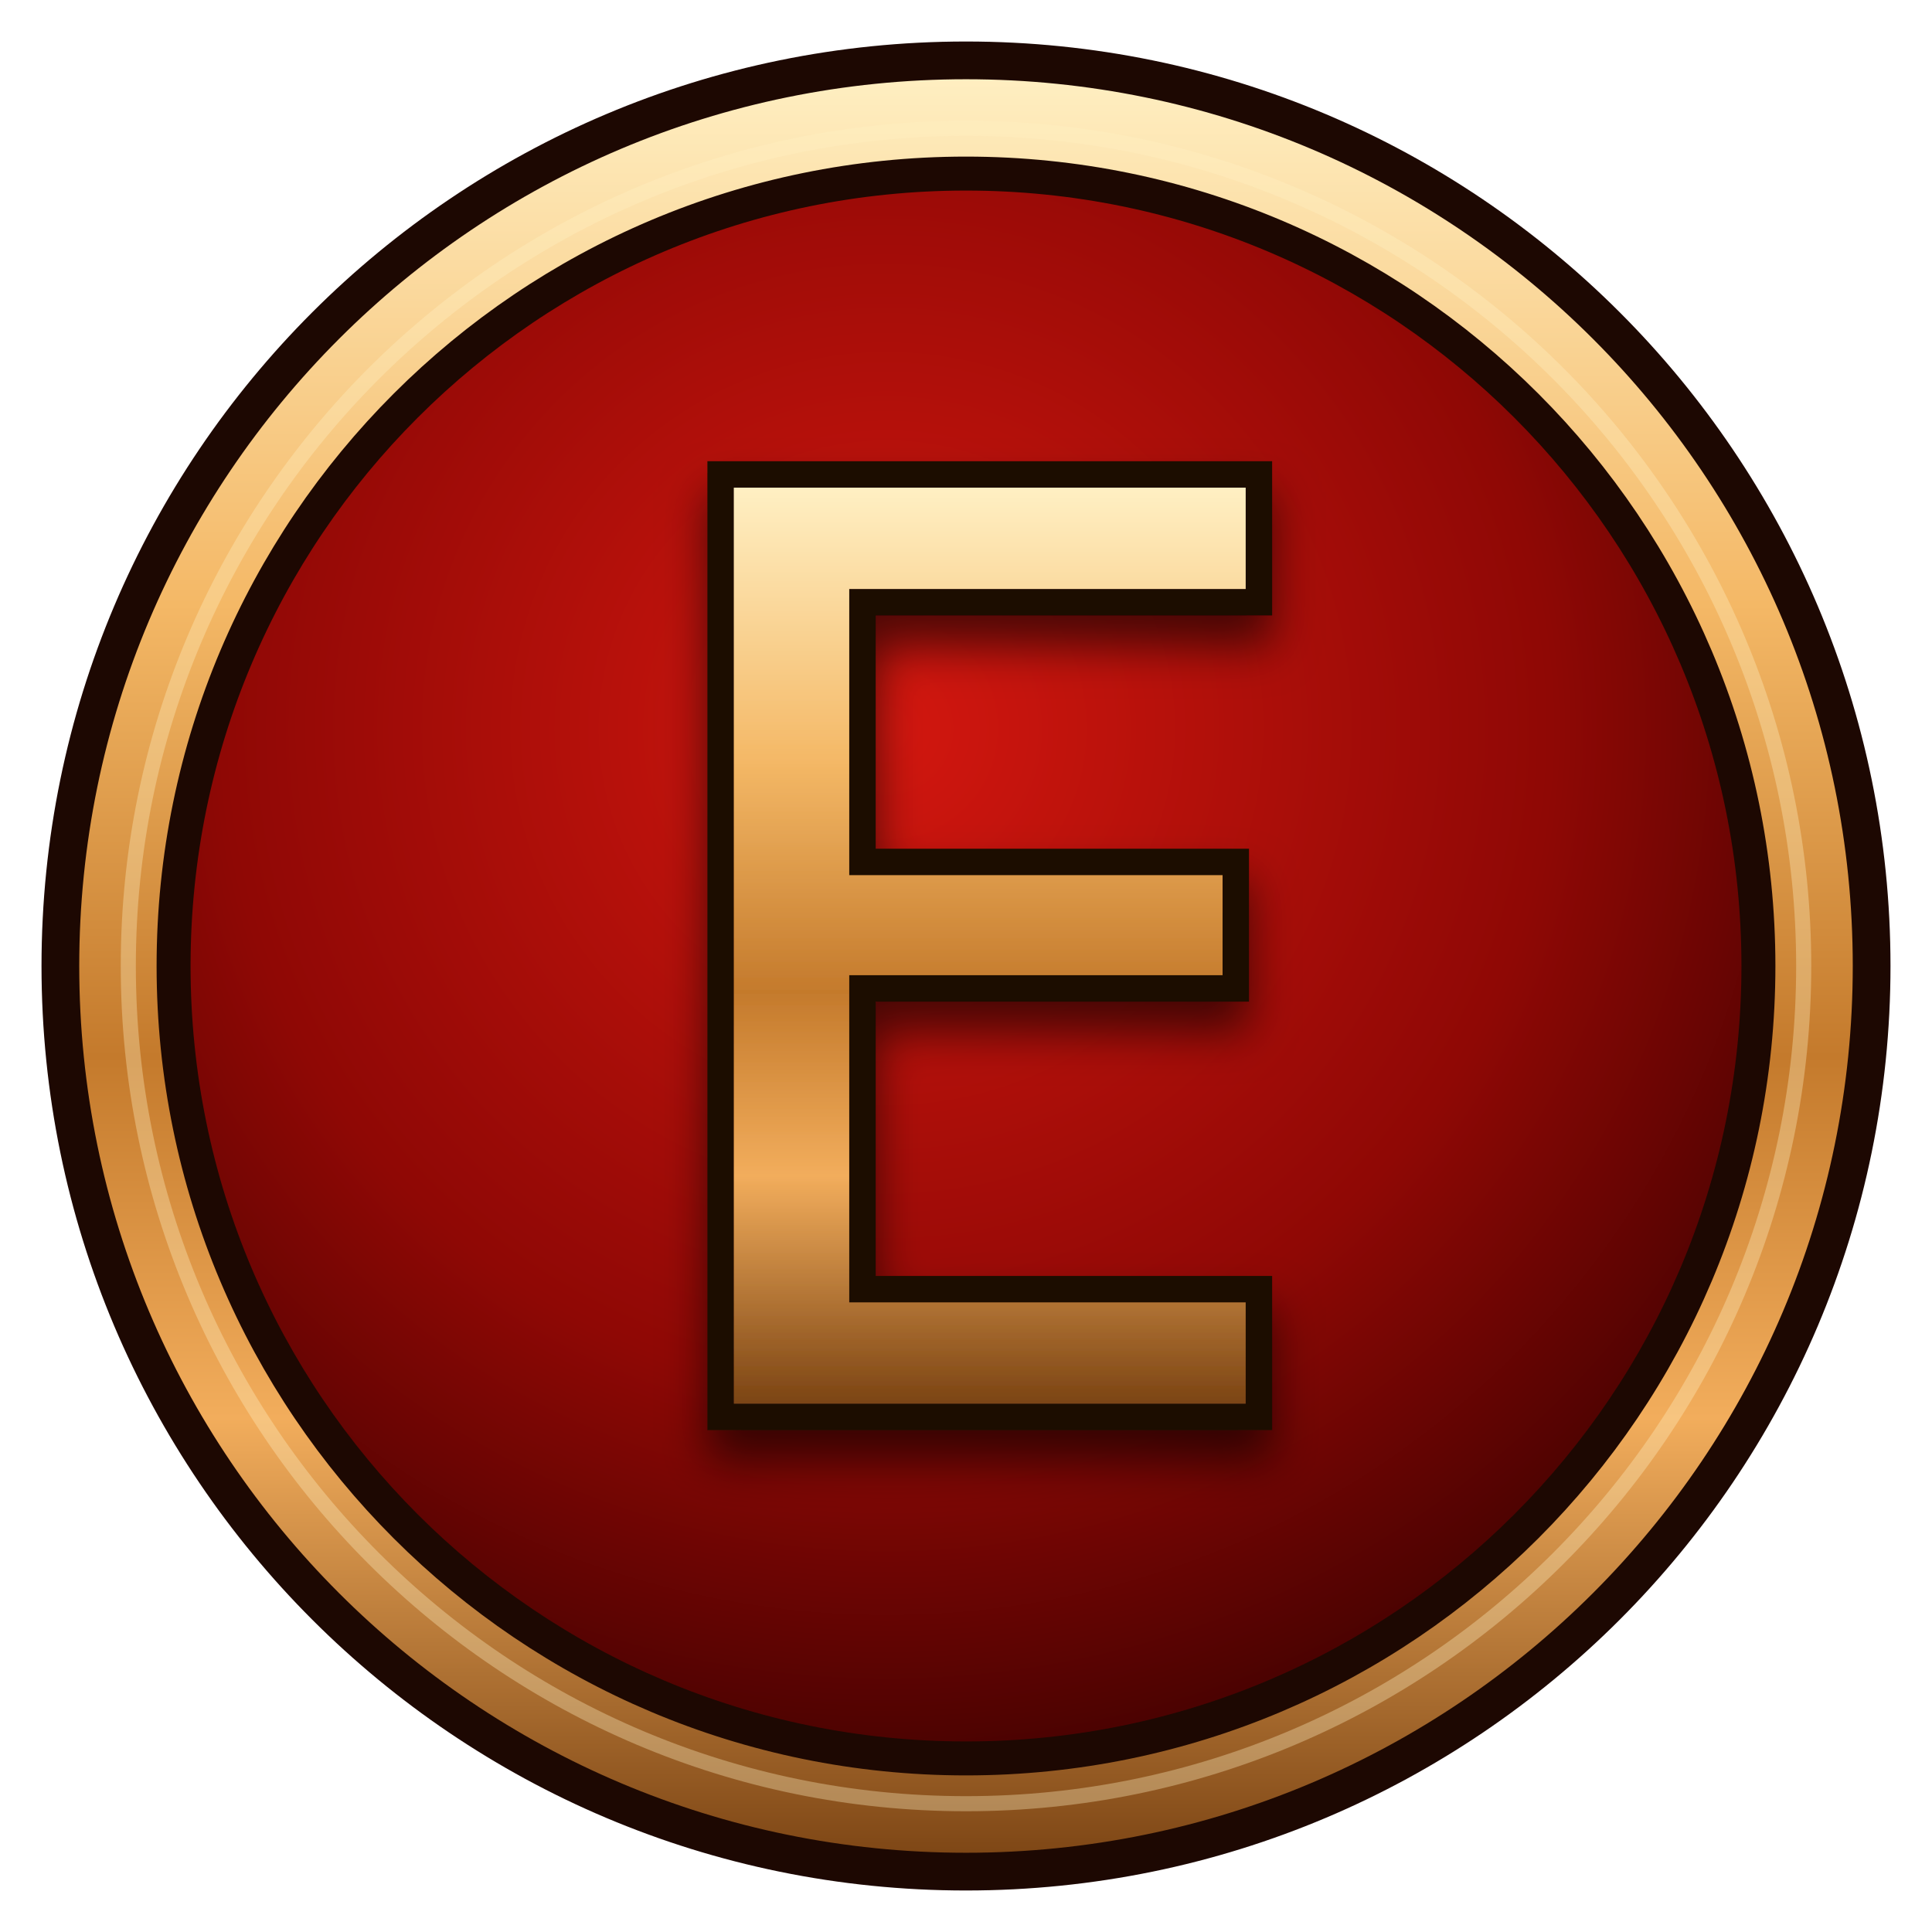
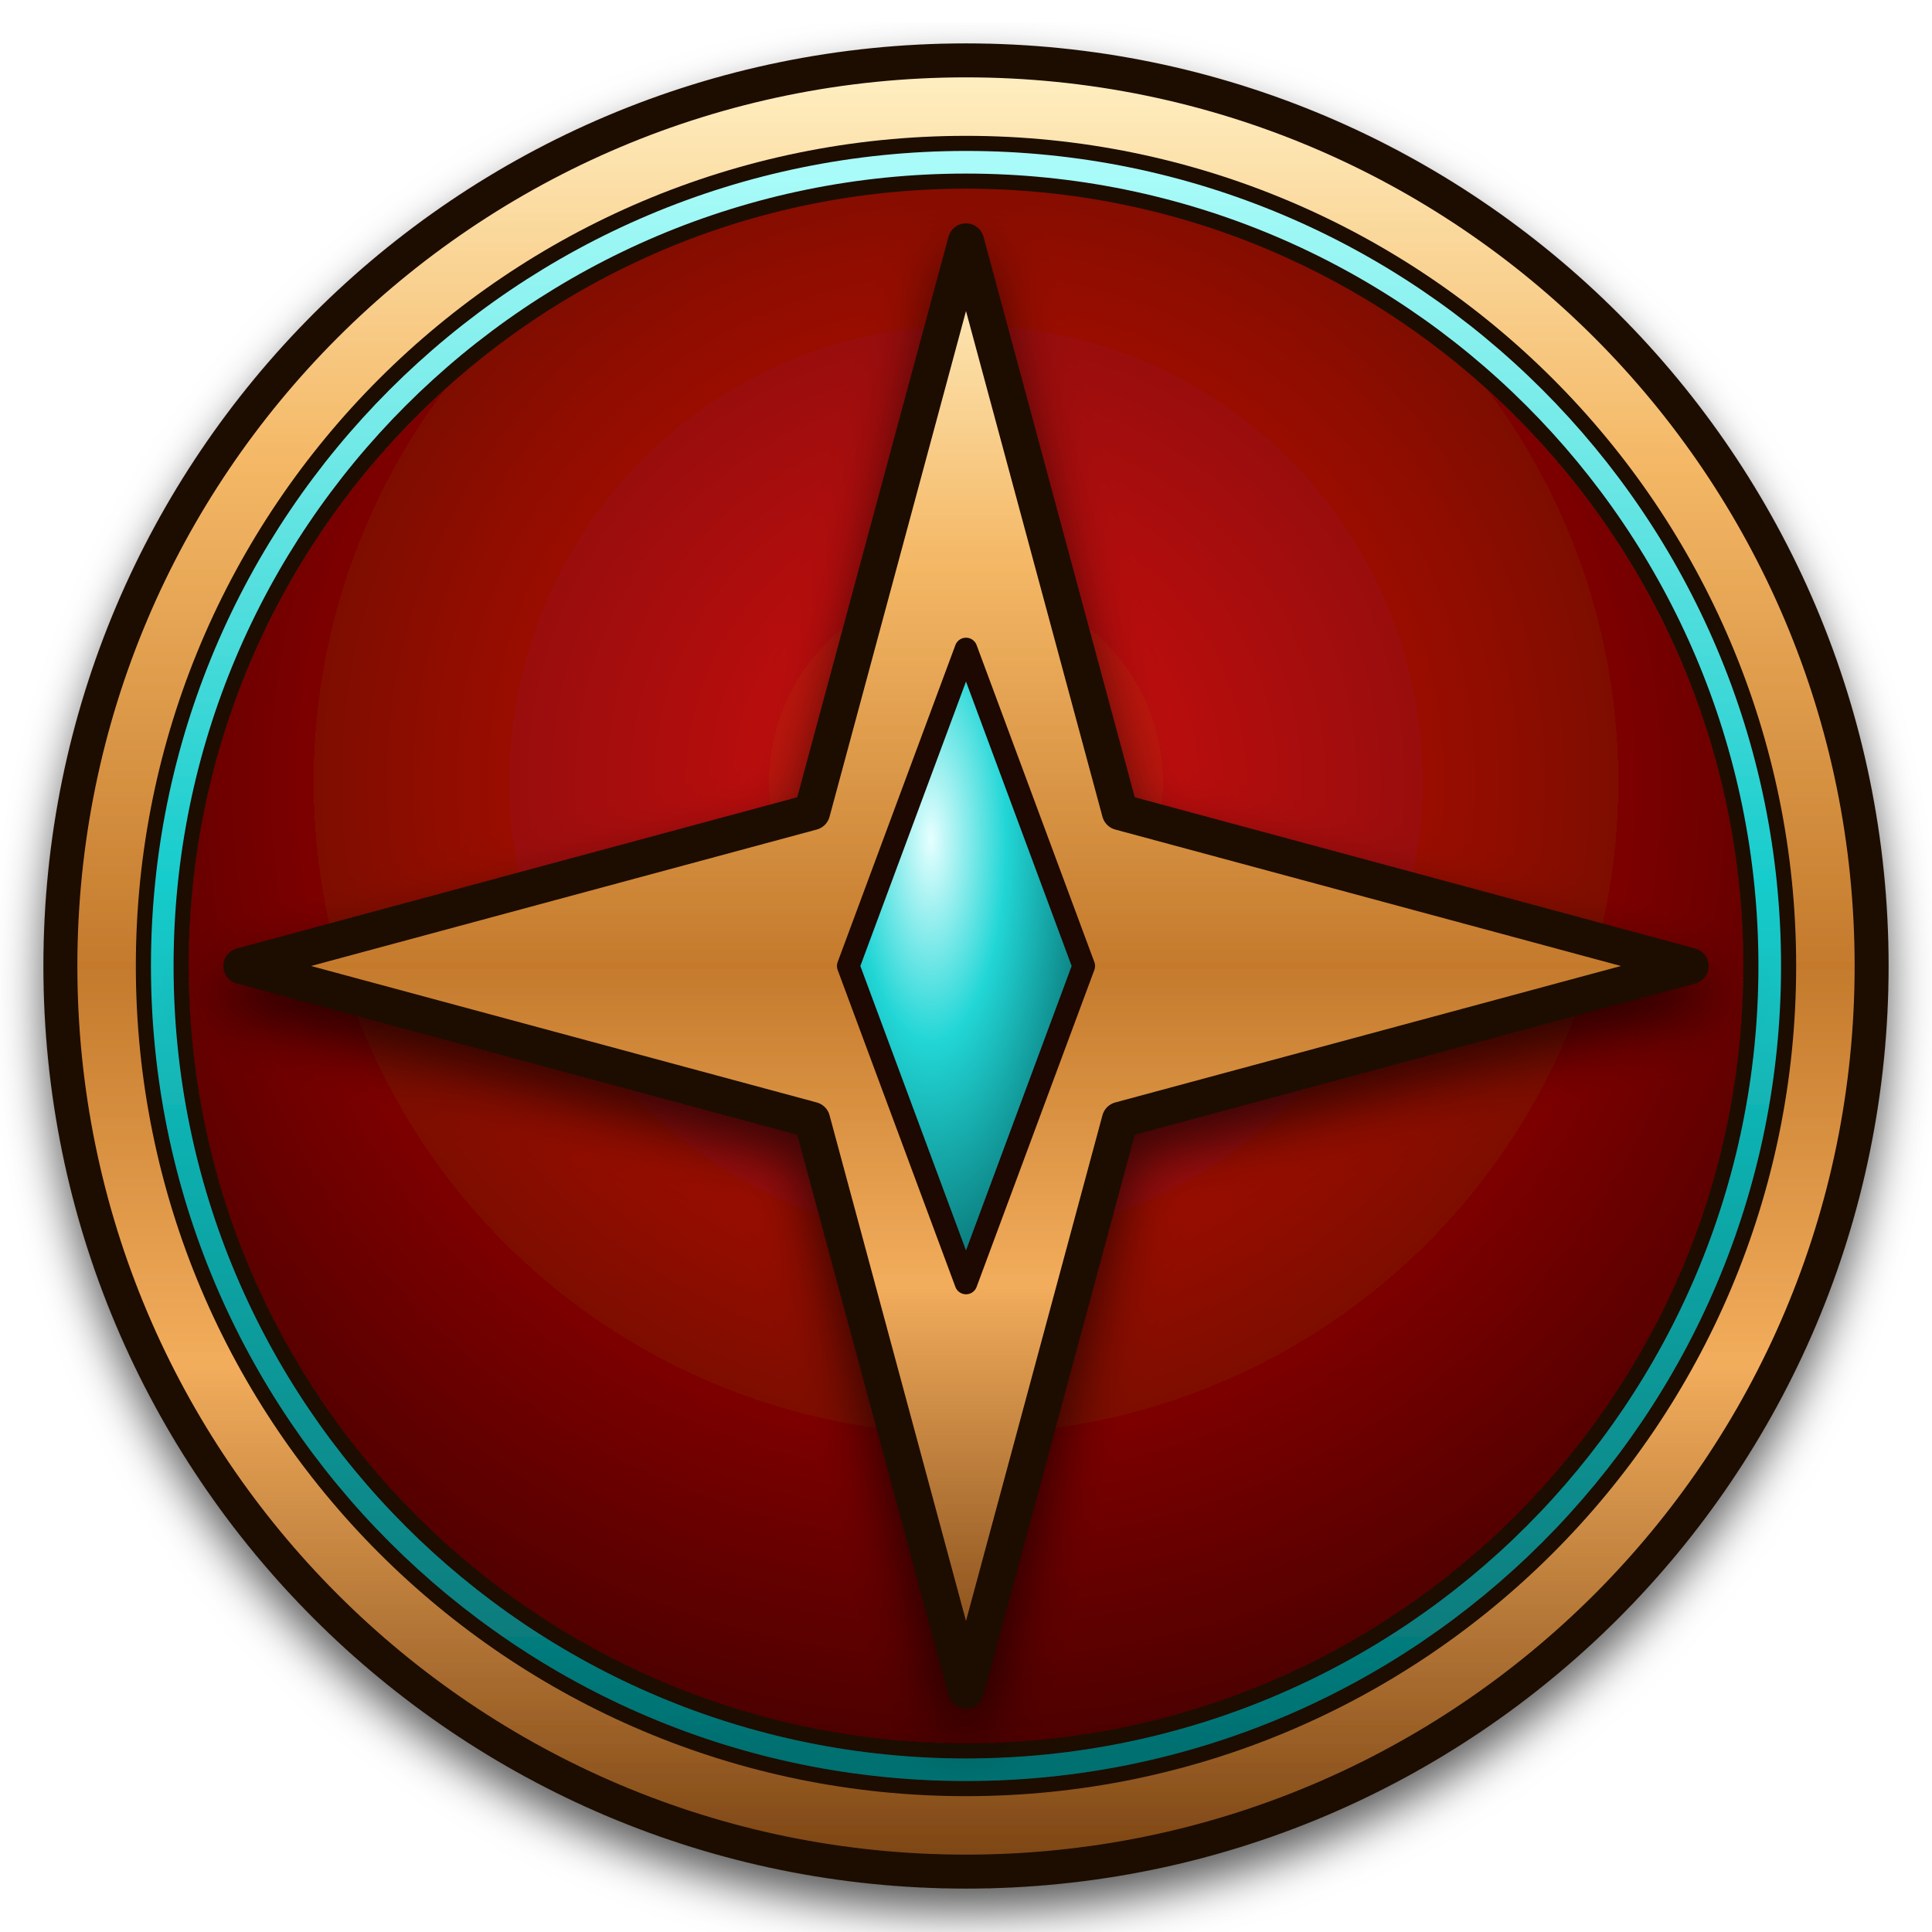
<svg xmlns="http://www.w3.org/2000/svg" viewBox="0 0 512 512" width="512" height="512">
  <defs>
    <linearGradient id="gold" x1="0" y1="0" x2="0" y2="1">
      <stop offset="0" stop-color="#fff0c4" />
-       <stop offset=".3" stop-color="#f4b866" />
-       <stop offset=".55" stop-color="#c47a2c" />
-       <stop offset=".75" stop-color="#f2ad5c" />
+       <stop offset=".22" stop-color="#f4b866" />
+       <stop offset=".5" stop-color="#c47a2c" />
+       <stop offset=".72" stop-color="#f2ad5c" />
      <stop offset="1" stop-color="#7a4313" />
    </linearGradient>
-     <radialGradient id="field" cx=".45" cy=".35" r=".7">
+     <radialGradient id="field" cx=".5" cy=".38" r=".7">
      <stop offset="0" stop-color="#d3170f" />
-       <stop offset=".6" stop-color="#8f0805" />
+       <stop offset=".5" stop-color="#8f0805" />
      <stop offset="1" stop-color="#3c0100" />
    </radialGradient>
+     <linearGradient id="teal" x1="0" y1="0" x2="0" y2="1">
+       <stop offset="0" stop-color="#a8fbf8" />
+       <stop offset=".45" stop-color="#16cbcb" />
+       <stop offset="1" stop-color="#046f70" />
+     </linearGradient>
+     <radialGradient id="gem" cx=".35" cy=".3" r=".8">
+       <stop offset="0" stop-color="#e6ffff" />
+       <stop offset=".4" stop-color="#22d6d6" />
+       <stop offset="1" stop-color="#035c5d" />
+     </radialGradient>
+     <linearGradient id="wood" x1="0" y1="0" x2="0" y2="1">
+       <stop offset="0" stop-color="#9a4716" />
+       <stop offset=".55" stop-color="#5a230a" />
+       <stop offset="1" stop-color="#2a0c02" />
+     </linearGradient>
+     <radialGradient id="leather" cx=".4" cy=".35" r=".75">
+       <stop offset="0" stop-color="#b8743a" />
+       <stop offset=".55" stop-color="#6e3812" />
+       <stop offset="1" stop-color="#2e1205" />
+     </radialGradient>
+     <radialGradient id="glow" cx=".5" cy=".5" r=".5">
+       <stop offset="0" stop-color="#a8fbf8" stop-opacity=".95" />
+       <stop offset=".45" stop-color="#16cbcb" stop-opacity=".5" />
+       <stop offset="1" stop-color="#16cbcb" stop-opacity="0" />
+     </radialGradient>
+     <radialGradient id="tealfield" cx=".5" cy=".38" r=".7">
+       <stop offset="0" stop-color="#16a3a3" />
+       <stop offset=".5" stop-color="#065a5b" />
+       <stop offset="1" stop-color="#012526" />
+     </radialGradient>
    <filter id="drop" x="-20%" y="-20%" width="140%" height="140%">
-       <feDropShadow dx="0" dy="8" stdDeviation="6" flood-color="#000" flood-opacity=".6" />
+       <feDropShadow dx="0" dy="6" stdDeviation="6" flood-color="#000" flood-opacity=".65" />
    </filter>
+     <symbol id="star" viewBox="-40 -40 80 80">
+       <path d="M0-38L11-11 38 0 11 11 0 38-11 11-38 0-11-11Z" fill="url(#gold)" stroke="#2a1404" stroke-width="3" />
+       <path d="M0-15L7 0 0 15-7 0Z" fill="url(#gem)" stroke="#2a1404" stroke-width="1.5" />
+     </symbol>
+     <clipPath id="fc">
+       <circle cx="256" cy="256" r="196" />
+     </clipPath>
  </defs>
-   <circle cx="256" cy="256" r="240" fill="url(#gold)" stroke="#1d0802" stroke-width="10" />
-   <circle cx="256" cy="256" r="222" fill="none" stroke="#fff0c4" stroke-opacity=".35" stroke-width="4" />
-   <circle cx="256" cy="256" r="210" fill="url(#field)" stroke="#1d0802" stroke-width="9" />
-   <text x="256" y="372" text-anchor="middle" font-family="Marcellus SC" font-size="340" fill="url(#gold)" stroke="#1d0802" stroke-width="14" paint-order="stroke" filter="url(#drop)">E</text>
+   <g filter="url(#drop)">
+     <circle cx="256" cy="256" r="240" fill="url(#gold)" stroke="#1d0802" stroke-width="9" />
+     <circle cx="256" cy="256" r="220" fill="#1b0a03" />
+     <circle cx="256" cy="256" r="213" fill="none" stroke="url(#teal)" stroke-width="6" />
+     <circle cx="256" cy="256" r="206" fill="url(#field)" />
+   </g>
+   <g transform="translate(256 256) scale(1.2) translate(-256 -256)">
+     <path d="M256 96L290 222 416 256 290 290 256 416 222 290 96 256 222 222Z" fill="url(#gold)" stroke="#1d0802" stroke-linejoin="round" stroke-width="8" filter="url(#drop)" />
+     <path d="M256 186L282 256 256 326 230 256Z" fill="url(#gem)" stroke="#1d0802" stroke-linejoin="round" stroke-width="5" />
+   </g>
</svg>
